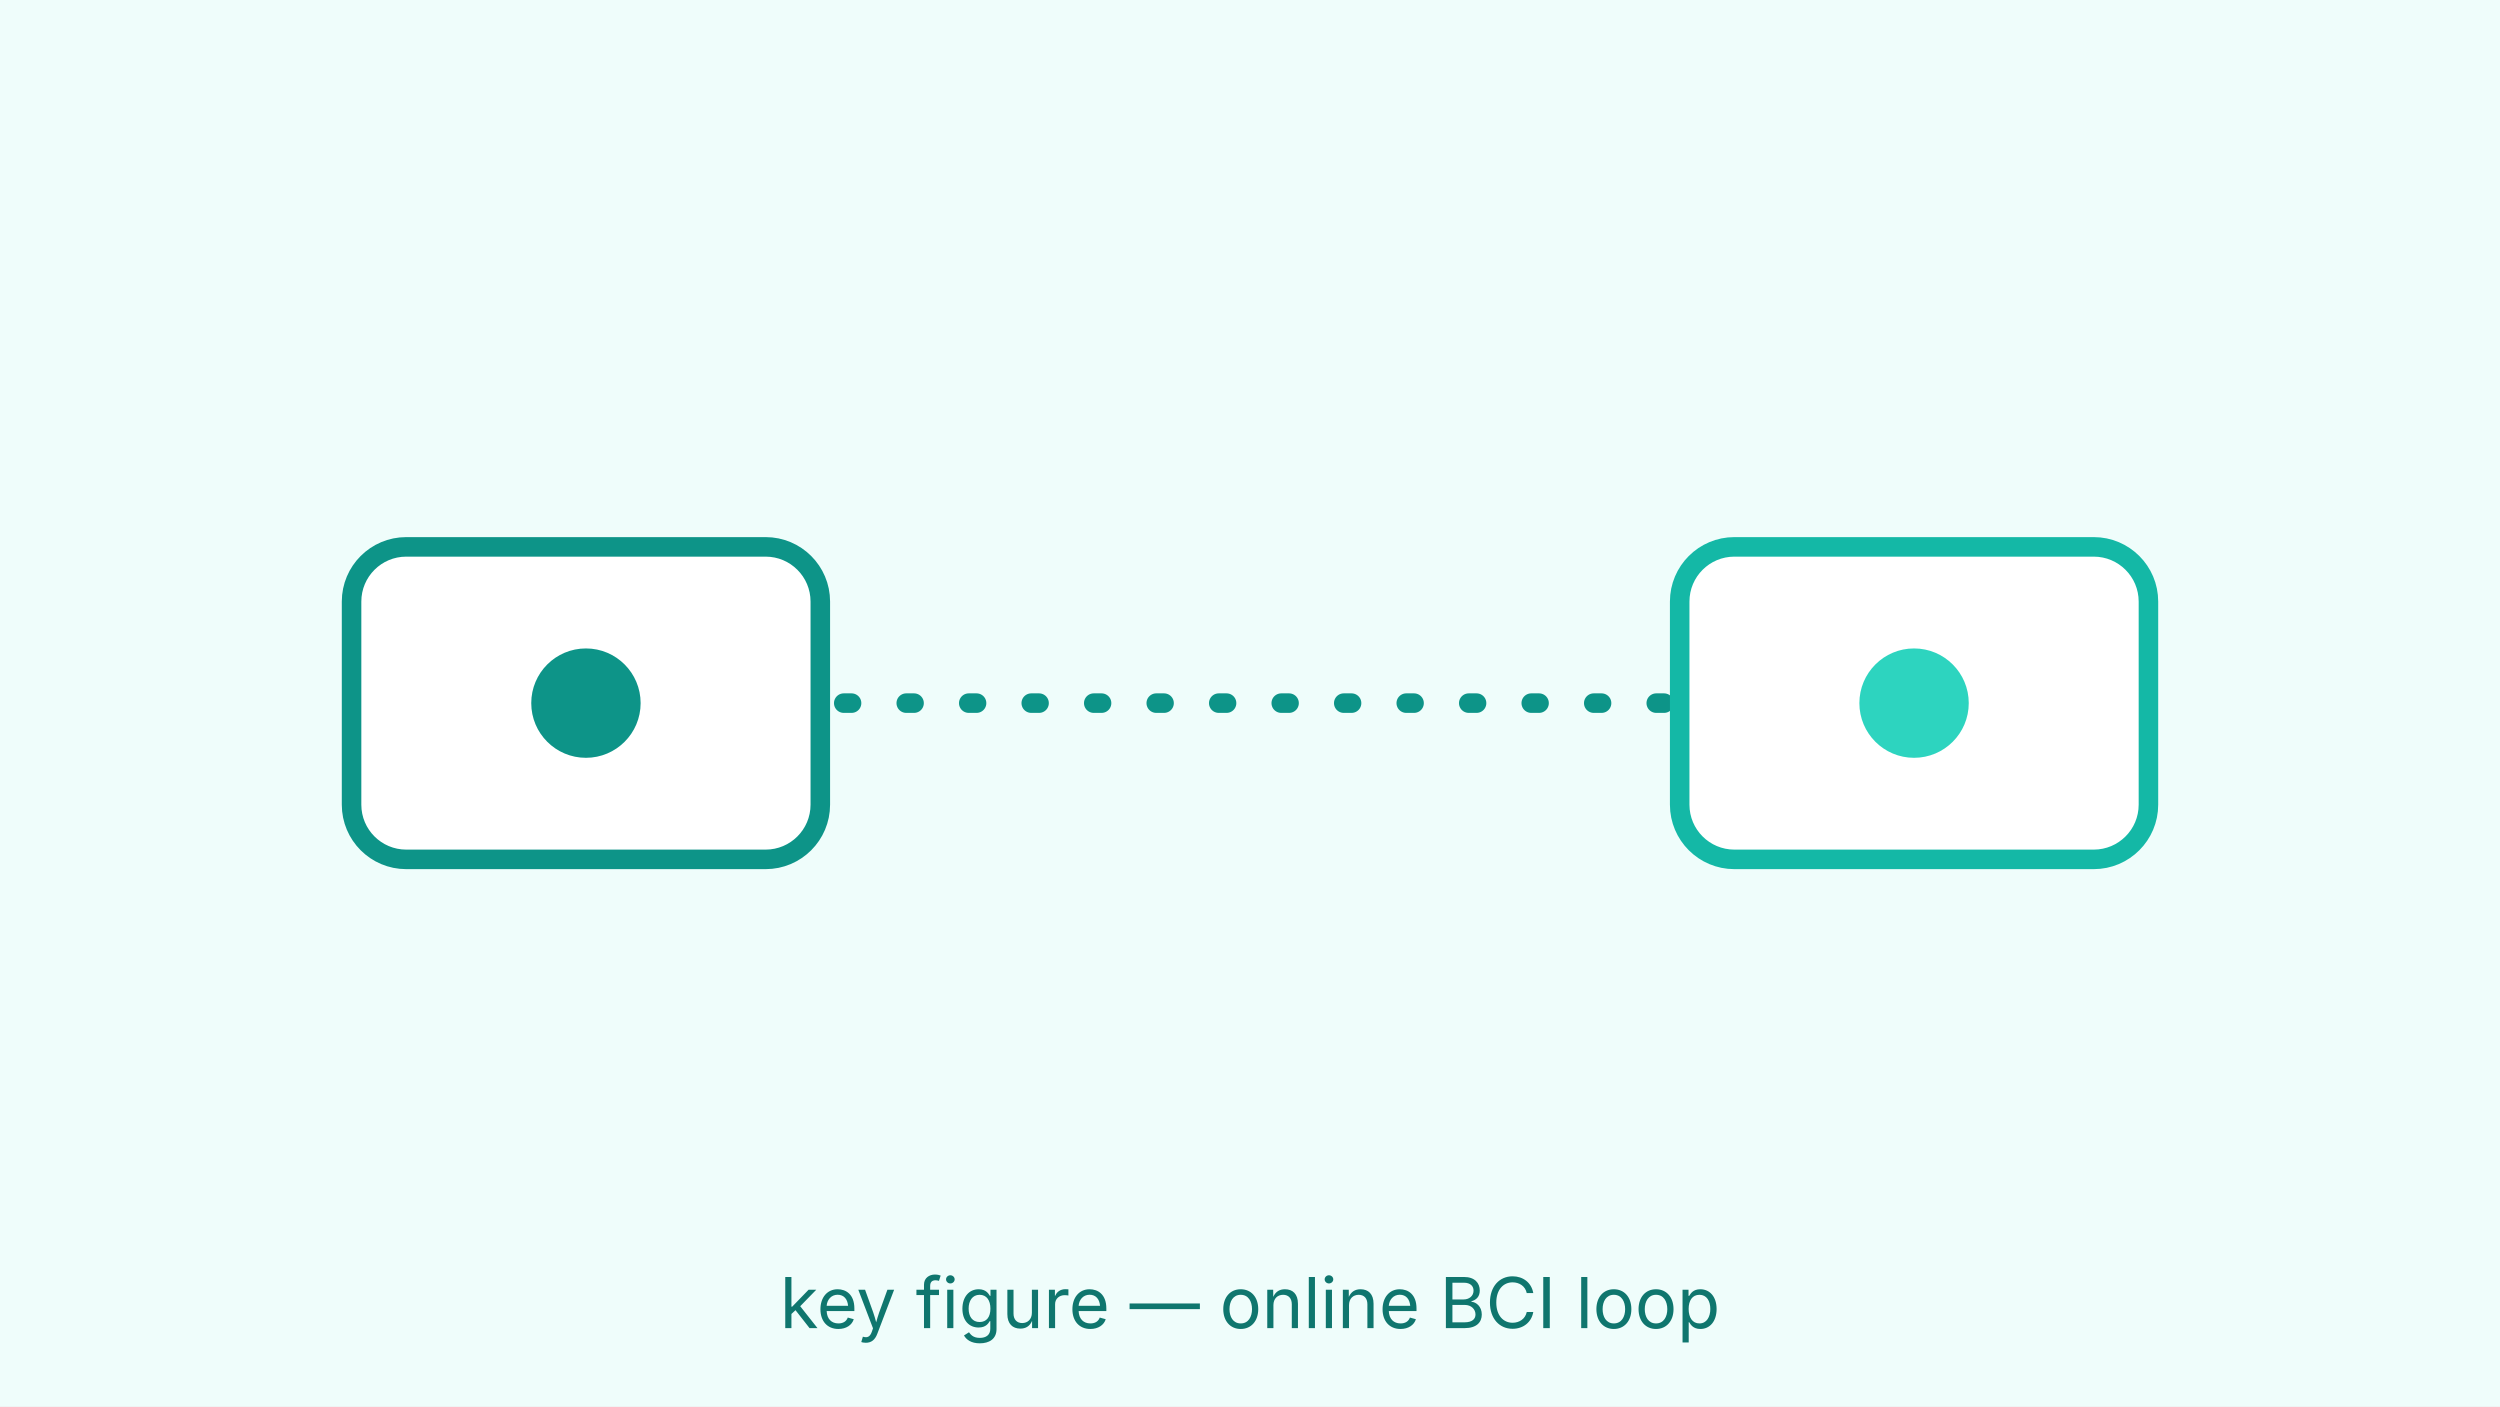
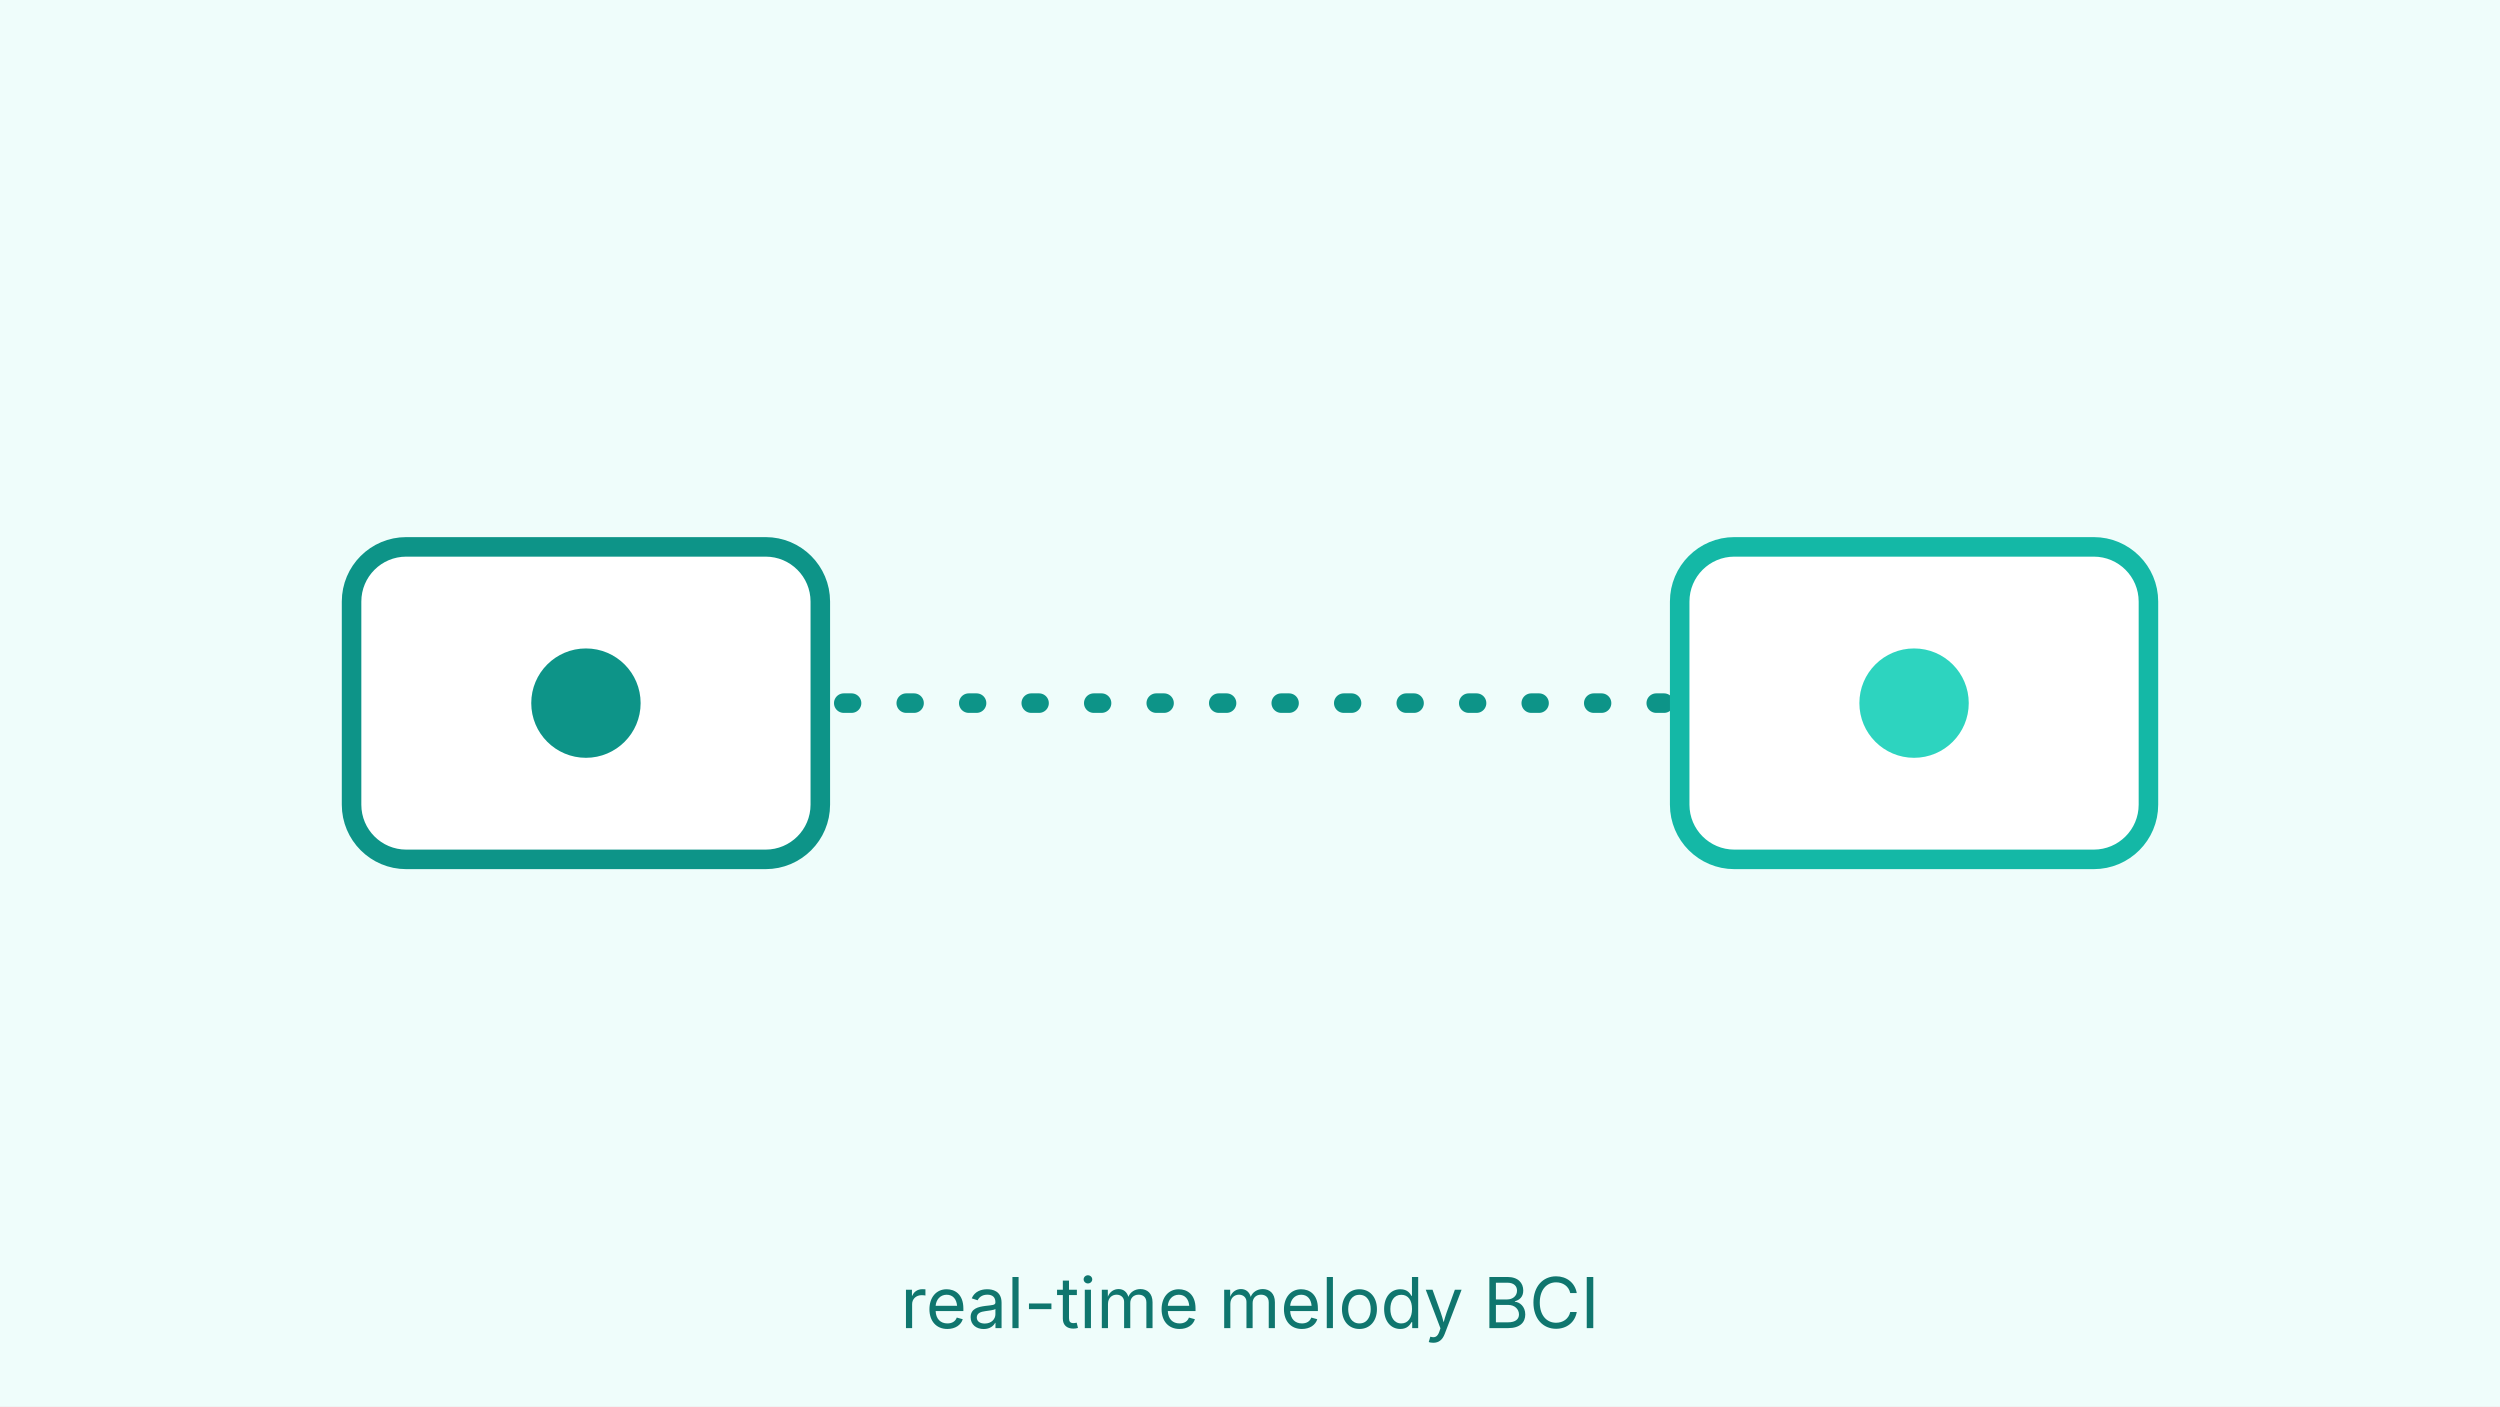
<svg xmlns="http://www.w3.org/2000/svg" viewBox="0 0 640 360" role="img" aria-label="Figure placeholder">
  <rect width="640" height="360" fill="#effdfb" />
  <path d="M120 180 h400" fill="none" stroke="#0d9488" stroke-width="5" stroke-dasharray="2 14" stroke-linecap="round" />
  <rect x="90" y="140" width="120" height="80" rx="14" fill="#ffffff" stroke="#0d9488" stroke-width="5" />
  <rect x="430" y="140" width="120" height="80" rx="14" fill="#ffffff" stroke="#14b8a6" stroke-width="5" />
  <circle cx="150" cy="180" r="14" fill="#0d9488" />
  <circle cx="490" cy="180" r="14" fill="#2dd4bf" />
-   <text x="320" y="340" font-family="Inter, sans-serif" font-size="18" text-anchor="middle" fill="#0f766e">key figure — online BCI loop</text>
+   <text x="320" y="340" font-family="Inter, sans-serif" font-size="18" text-anchor="middle" fill="#0f766e">real-time melody BCI</text>
</svg>
